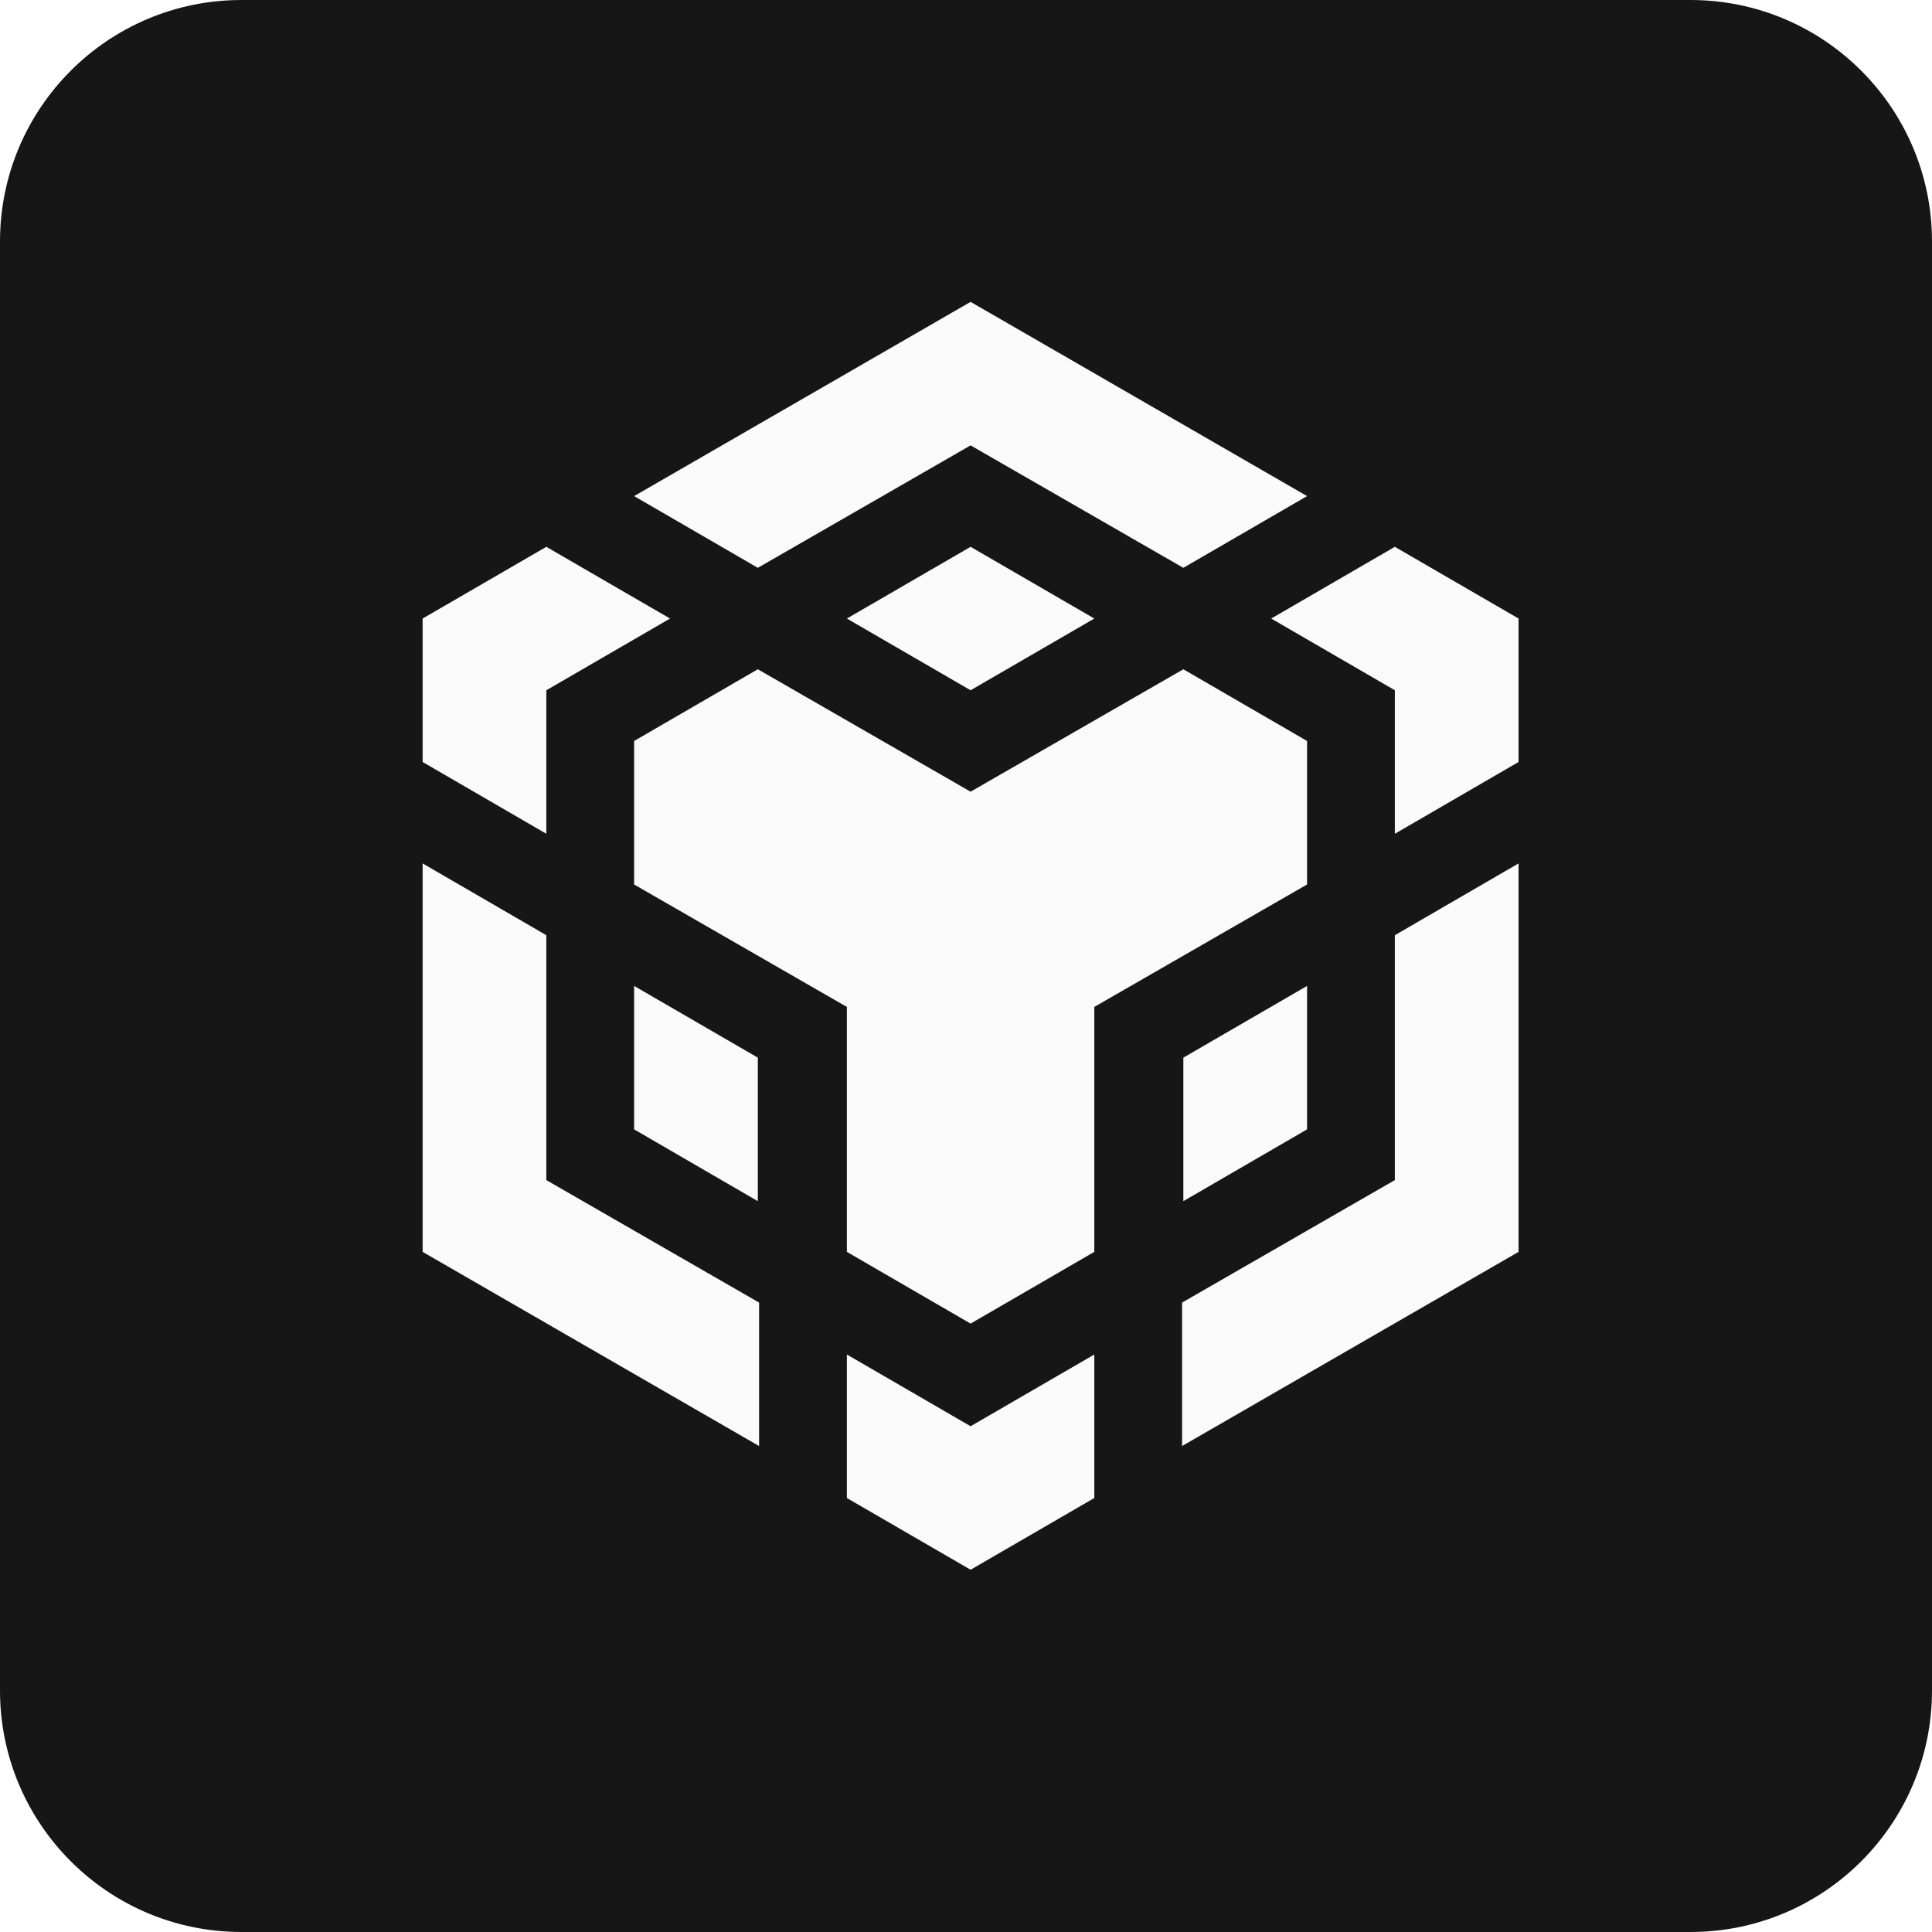
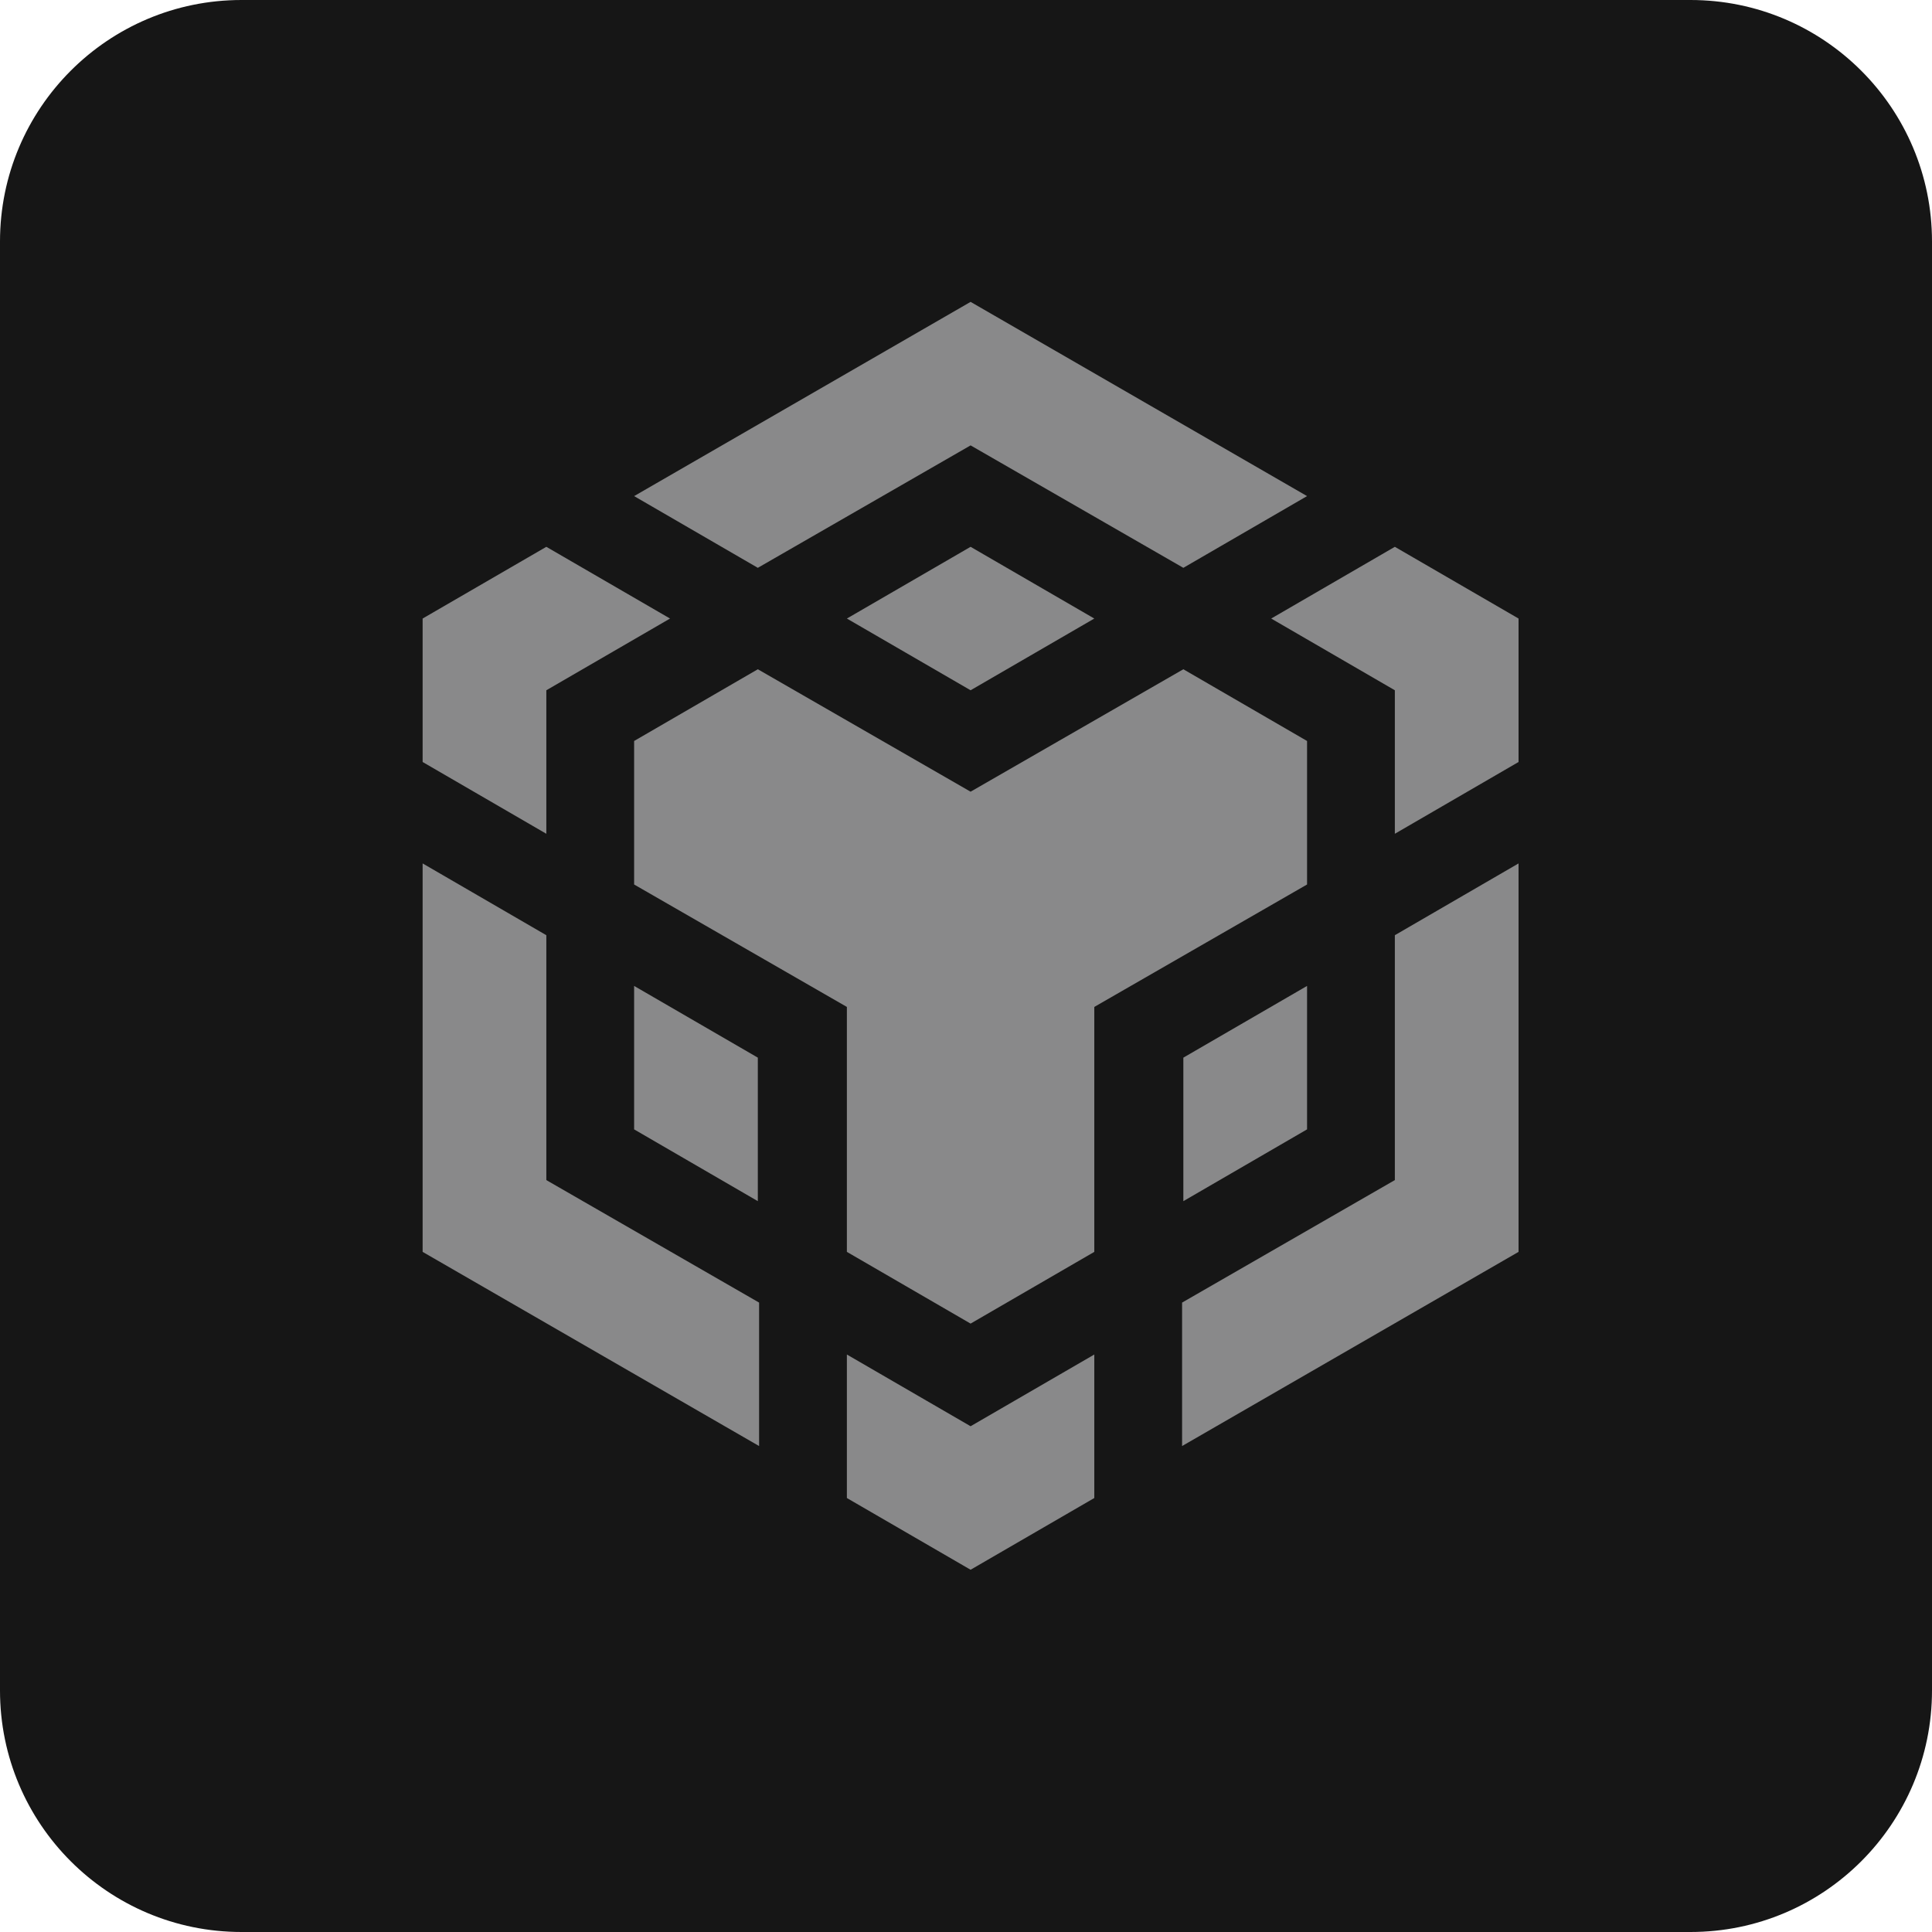
<svg xmlns="http://www.w3.org/2000/svg" width="32" height="32" viewBox="0 0 32 32" fill="none">
  <rect width="32" height="32" rx="4" fill="#161616" />
-   <path d="M10.503 8.217L16.076 5L21.649 8.217L19.6 9.405L16.076 7.377L12.552 9.405L10.503 8.217ZM21.649 12.273L19.6 11.085L16.076 13.113L12.552 11.085L10.503 12.273V14.65L14.027 16.678V20.735L16.076 21.923L18.125 20.735V16.678L21.649 14.65V12.273ZM21.649 18.706V16.33L19.6 17.518V19.895L21.649 18.706ZM23.103 19.546L19.579 21.575V23.951L25.152 20.735V14.301L23.103 15.49V19.546ZM21.055 10.245L23.103 11.433V13.81L25.152 12.621V10.245L23.103 9.057L21.055 10.245ZM14.027 22.435V24.812L16.076 26L18.125 24.812V22.435L16.076 23.623L14.027 22.435ZM10.503 18.706L12.552 19.895V17.518L10.503 16.33V18.706ZM14.027 10.245L16.076 11.433L18.125 10.245L16.076 9.057L14.027 10.245ZM9.049 11.433L11.098 10.245L9.049 9.057L7 10.245V12.621L9.049 13.81V11.433ZM9.049 15.49L7 14.301V20.735L12.573 23.951V21.575L9.049 19.546V15.49Z" fill="#FAFAFA" />
+   <path d="M10.503 8.217L16.076 5L21.649 8.217L19.6 9.405L16.076 7.377L12.552 9.405L10.503 8.217ZM21.649 12.273L19.6 11.085L16.076 13.113L12.552 11.085L10.503 12.273V14.65L14.027 16.678V20.735L16.076 21.923L18.125 20.735V16.678L21.649 14.65V12.273ZM21.649 18.706V16.33L19.6 17.518V19.895L21.649 18.706ZM23.103 19.546L19.579 21.575V23.951L25.152 20.735V14.301L23.103 15.49V19.546ZM21.055 10.245L23.103 11.433V13.81L25.152 12.621V10.245L23.103 9.057L21.055 10.245ZM14.027 22.435V24.812L16.076 26L18.125 24.812V22.435L16.076 23.623L14.027 22.435ZM10.503 18.706L12.552 19.895V17.518L10.503 16.33V18.706ZM14.027 10.245L16.076 11.433L18.125 10.245L16.076 9.057L14.027 10.245ZM9.049 11.433L11.098 10.245L9.049 9.057L7 10.245V12.621L9.049 13.81V11.433ZM9.049 15.49L7 14.301V20.735L12.573 23.951V21.575L9.049 19.546V15.49Z" fill="#89898A" />
</svg>
